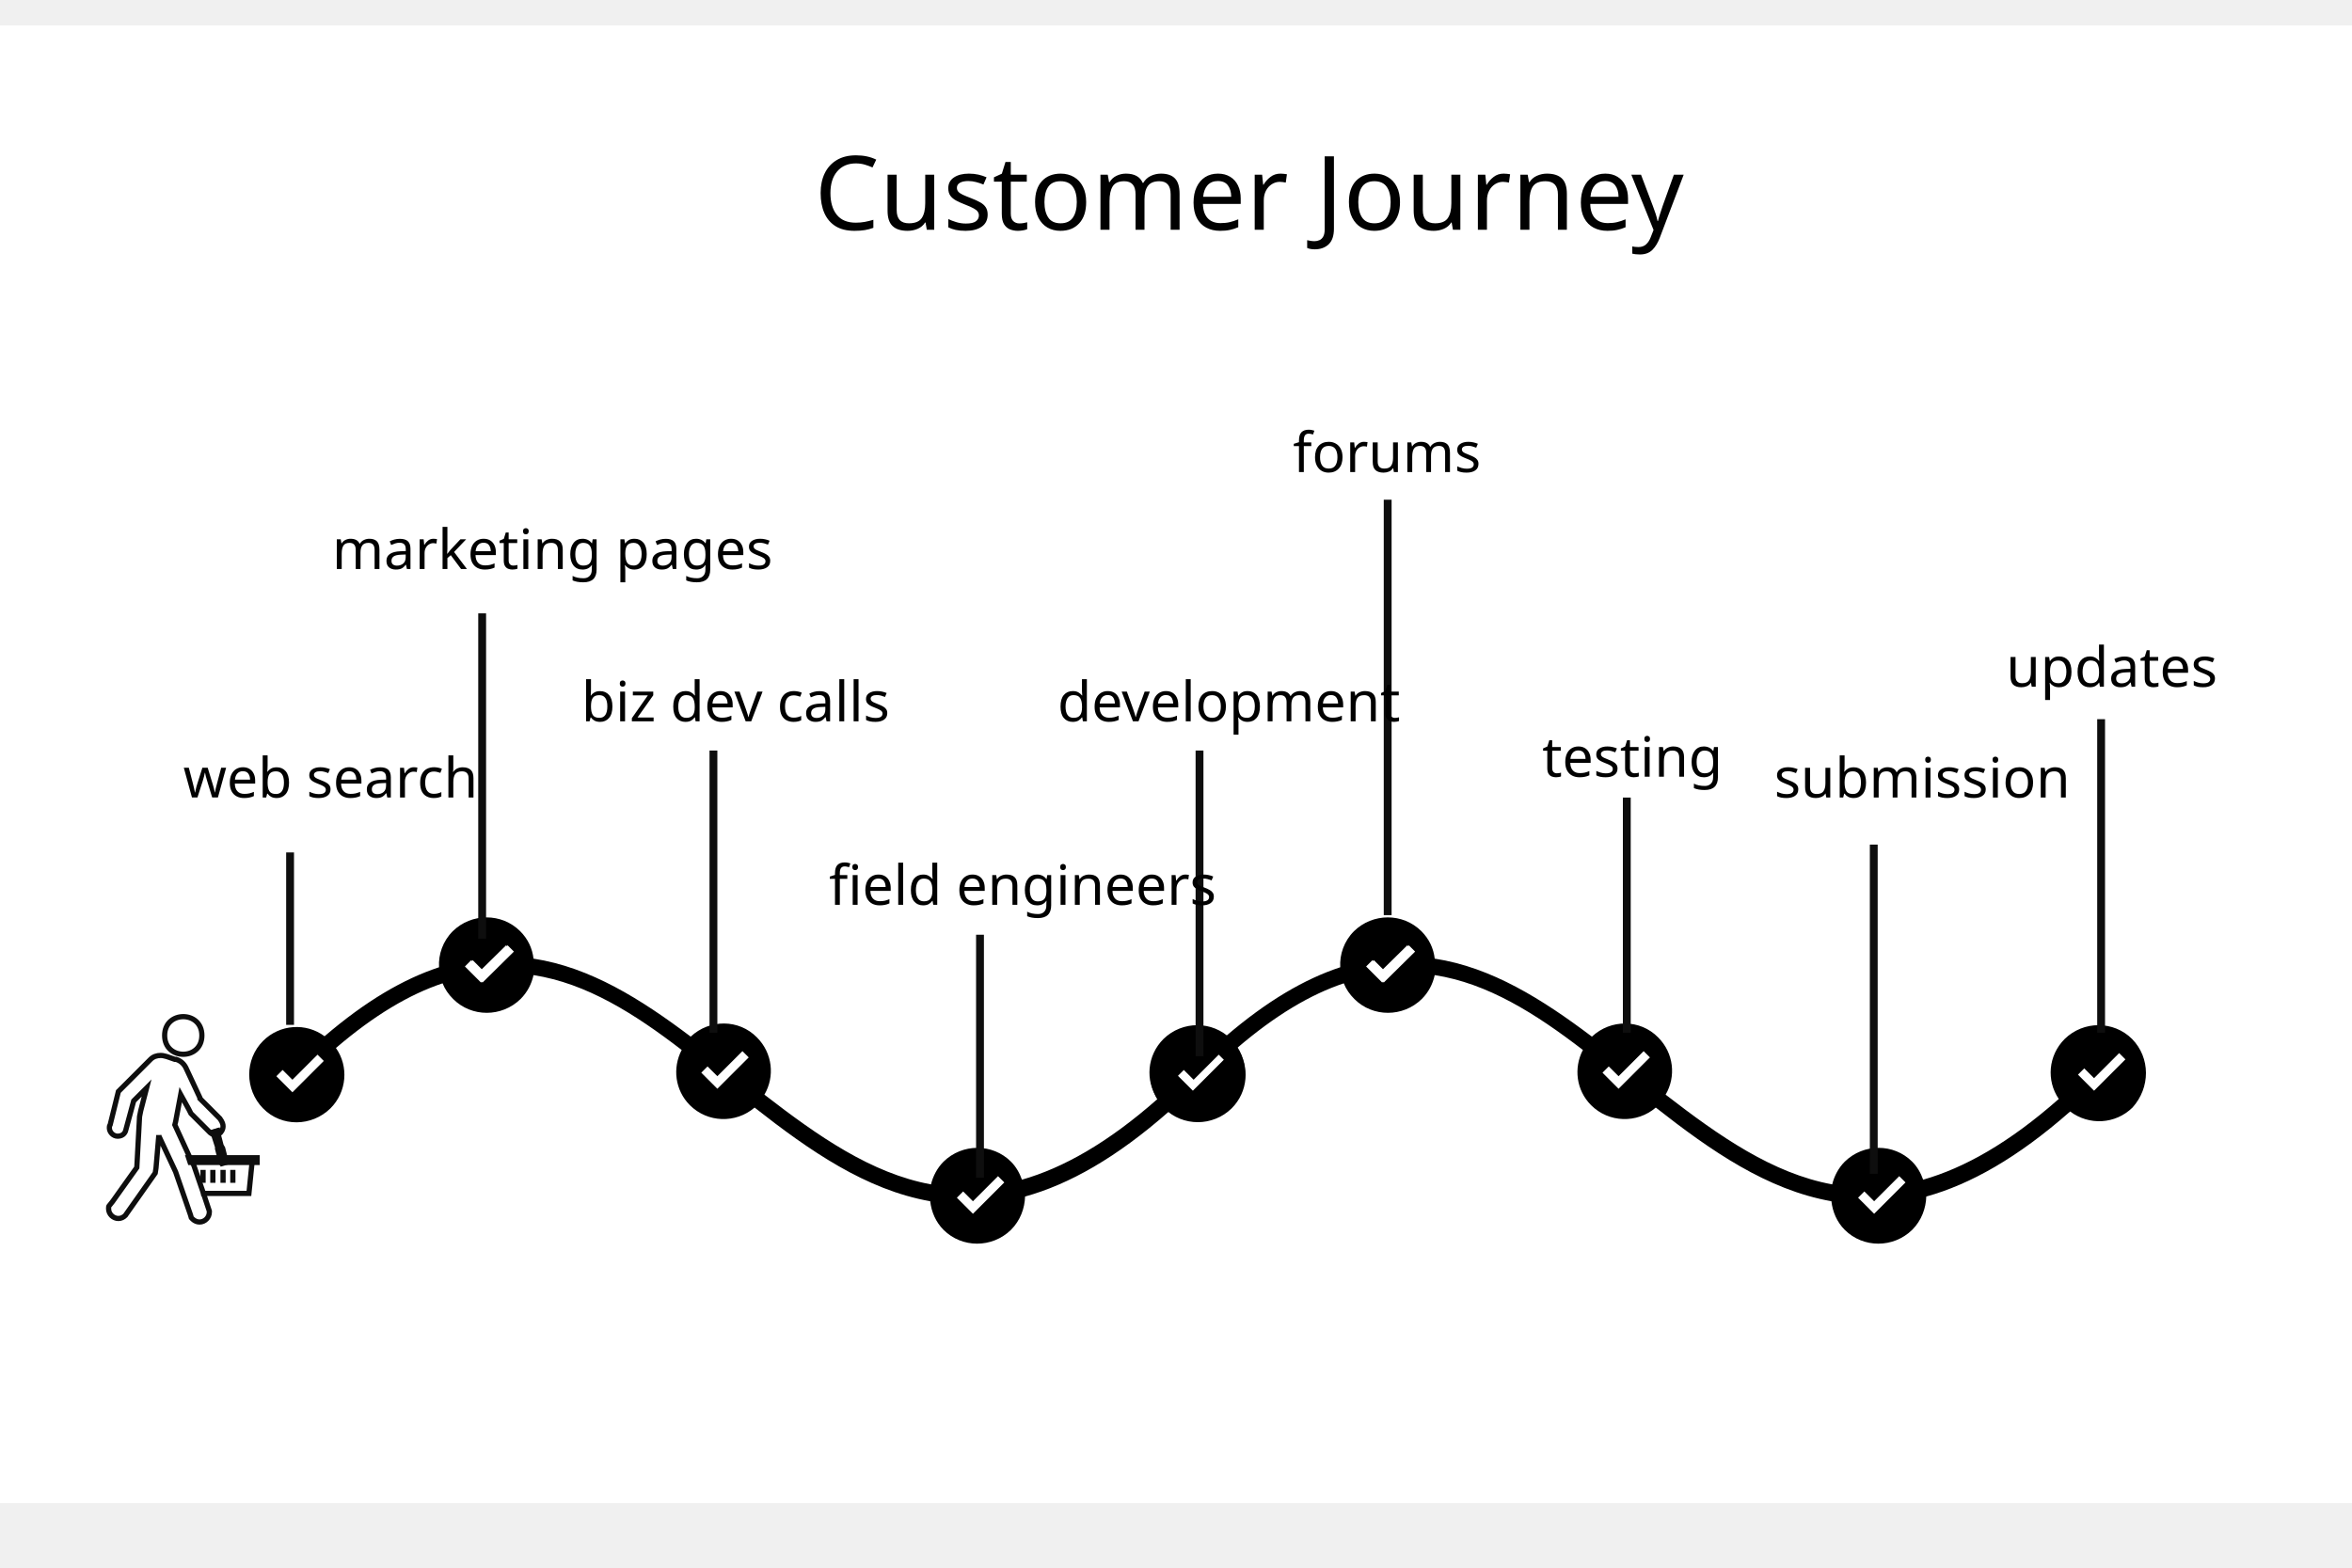
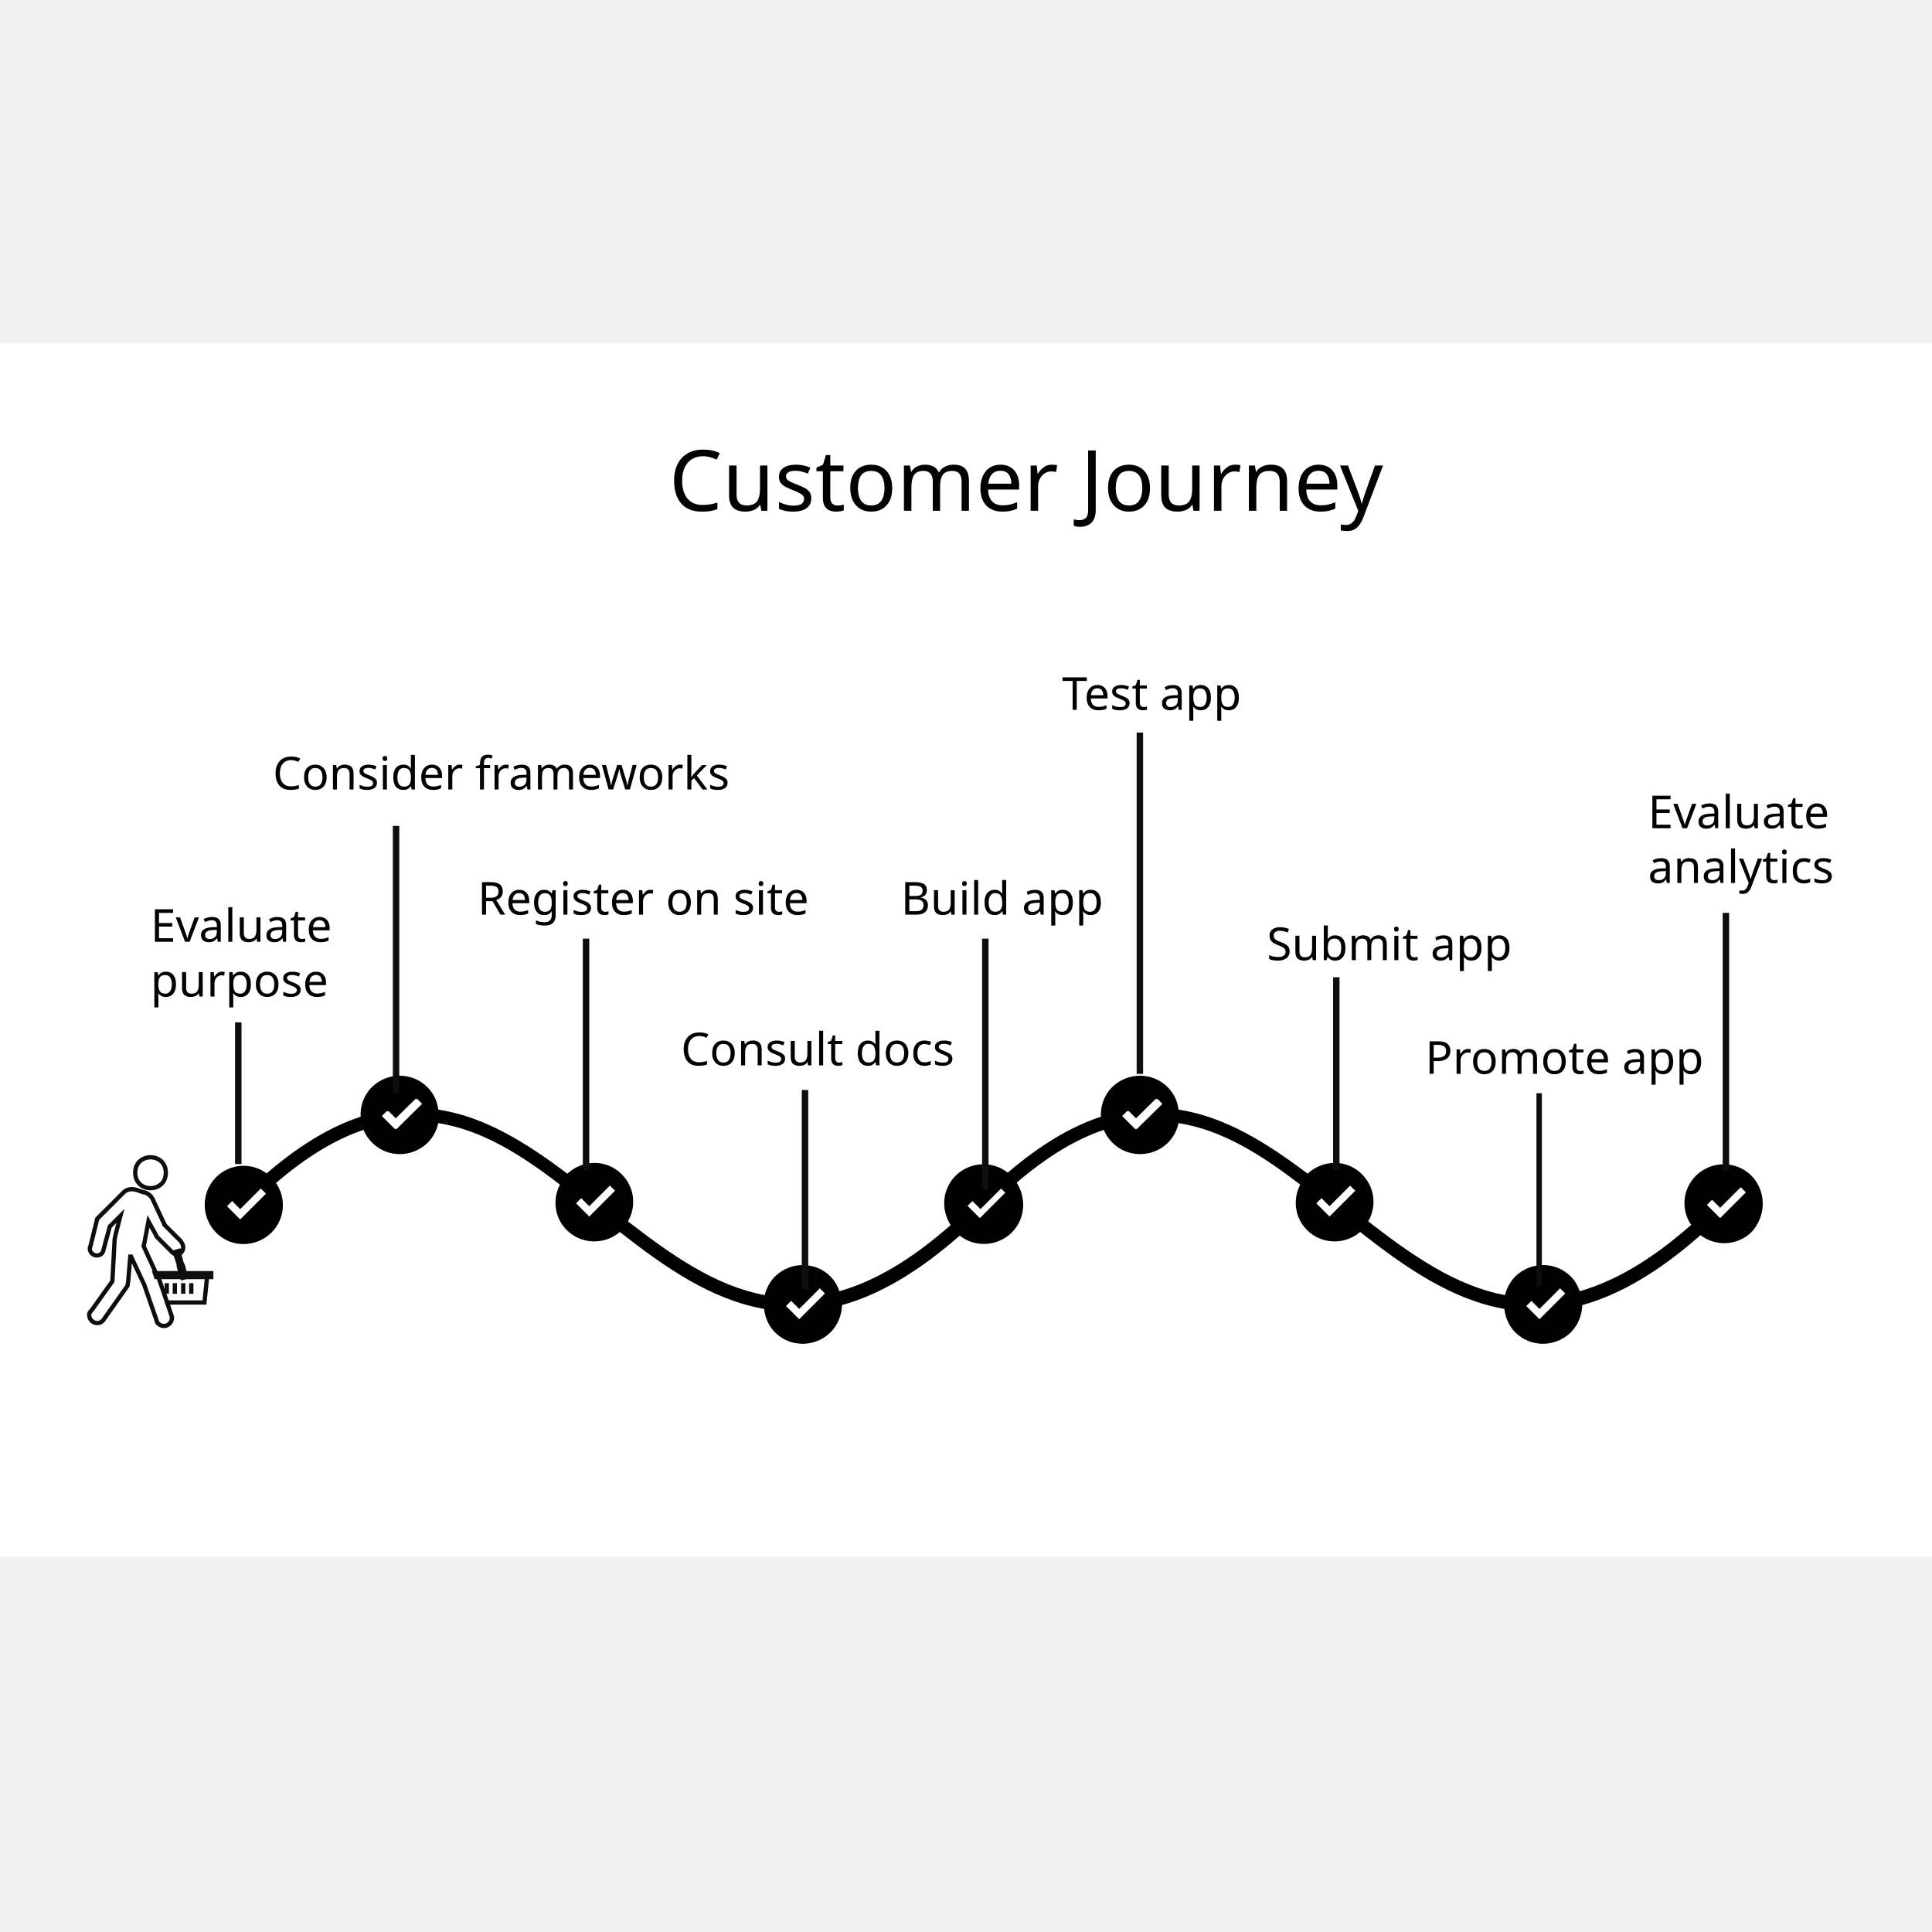
- <svg xmlns="http://www.w3.org/2000/svg" version="1.1" id="Layer_1" x="0px" y="0px" viewBox="0 0 600 400" enable-background="new 0 0 600 400" xml:space="preserve">
-   <rect y="6.5" fill="#FFFFFF" width="600" height="377" />
+ <svg xmlns="http://www.w3.org/2000/svg" version="1.1" id="Layer_1" x="0px" y="0px" viewBox="0 0 600 600" enable-background="new 0 0 600 600" xml:space="preserve">
+   <rect y="106.5" fill="#FFFFFF" width="600" height="377" />
  <g>
-     <path fill="none" stroke="#0E0E0E" stroke-width="1.329" stroke-miterlimit="10" d="M51.5,264.2c0,6.4-9.5,6.4-9.5,0   C42,257.8,51.5,257.8,51.5,264.2" />
-     <path fill="none" stroke="#0E0E0E" stroke-width="1.329" stroke-miterlimit="10" d="M56.9,287.4c0,0.8-0.5,1.6-1.1,2l-0.2-0.7   l-1.1,0.3l0.2,0.5c-0.5,0-0.8-0.3-1.1-0.5l-4.9-4.9l-0.5-1l-2.1-3.8l-1.3,6.9l-0.2,0.8l3.9,8.5l0.5,1.1l0.2,0.2l0.3,0.7l2.3,6.7   l1.6,4.8v0.3c0,1.3-1.1,2.5-2.5,2.5c-1.3,0-2.1-1.1-2.1-1.1l-0.2-0.7l-3.8-11l-4.3-9.2v-0.2v0.2l-0.7,8.2l-0.2,1.3l-0.7,1l-6.7,9.5   l-0.2,0.3c-0.5,0.5-1.1,0.8-1.8,0.8c-1.3,0-2.5-1.1-2.5-2.5c0-0.3,0-0.7,0.2-0.8l0.8-1l6.2-8.7l0.7-13l0.3-1.5l1.5-5.8l-3.3,3.3   l-2,7.4c-0.2,1-1,1.6-2.1,1.6c-1.1,0-2.1-1-2.1-2.1c0-0.3,0-0.5,0.2-0.8l2.1-8.5l8.2-8.2c0.7-0.7,1.6-1,2.6-1   c0.7,0,1.1,0.2,1.6,0.3l2,0.7h0.3c1.1,0.3,2,1.1,2.5,2.1l3.6,7.7v0.2l5.1,5.1C56.8,286.4,56.9,286.9,56.9,287.4L56.9,287.4z" />
-     <path fill="none" stroke="#0E0E0E" stroke-width="1.329" stroke-miterlimit="10" d="M55.6,289.2c-0.3,0.2-0.7,0.2-0.8,0.2h-0.3   l-0.2-0.5l1.1-0.3L55.6,289.2z" />
-     <line fill="none" stroke="#0E0E0E" stroke-width="1.329" stroke-miterlimit="10" x1="48.7" y1="296.7" x2="48.7" y2="296.6" />
-     <polyline fill="none" stroke="#0E0E0E" stroke-width="1.329" stroke-miterlimit="10" points="51.3,304.5 63.5,304.5 64.3,296.6     " />
-     <polygon fill="none" stroke="#0E0E0E" stroke-width="1.329" stroke-miterlimit="10" points="56.4,296.6 48.5,296.6 48.1,295.4    56.1,295.4  " />
-     <polygon fill="none" stroke="#0E0E0E" stroke-width="1.329" stroke-miterlimit="10" points="65.6,295.4 65.6,296.6 57.6,296.6    57.4,295.4  " />
-     <polygon fill="none" stroke="#0E0E0E" stroke-width="1.329" stroke-miterlimit="10" points="57.6,296.6 56.6,296.9 56.4,296.6    56.1,295.4 55.5,293.1 55.5,292.6 54.5,289.5 54.5,288.8 55.5,288.5 55.6,289.2 56.4,292.3 56.8,293 57.4,295.4  " />
-     <line fill="none" stroke="#0E0E0E" stroke-width="1.329" stroke-miterlimit="10" x1="51.8" y1="298.5" x2="51.8" y2="301.8" />
-     <line fill="none" stroke="#0E0E0E" stroke-width="1.329" stroke-miterlimit="10" x1="54.3" y1="298.5" x2="54.3" y2="301.8" />
-     <line fill="none" stroke="#0E0E0E" stroke-width="1.329" stroke-miterlimit="10" x1="56.9" y1="298.5" x2="56.9" y2="301.8" />
-     <line fill="none" stroke="#0E0E0E" stroke-width="1.329" stroke-miterlimit="10" x1="59.4" y1="298.5" x2="59.4" y2="301.8" />
+     <path fill="none" stroke="#0E0E0E" stroke-width="1.329" stroke-miterlimit="10" d="M51.5,364.2c0,6.4-9.5,6.4-9.5,0   C42,357.8,51.5,357.8,51.5,364.2" />
+     <path fill="none" stroke="#0E0E0E" stroke-width="1.329" stroke-miterlimit="10" d="M56.9,387.4c0,0.8-0.5,1.6-1.1,2l-0.2-0.7   l-1.1,0.3l0.2,0.5c-0.5,0-0.8-0.3-1.1-0.5l-4.9-4.9l-0.5-1l-2.1-3.8l-1.3,6.9l-0.2,0.8l3.9,8.5l0.5,1.1l0.2,0.2l0.3,0.7l2.3,6.7   l1.6,4.8v0.3c0,1.3-1.1,2.5-2.5,2.5c-1.3,0-2.1-1.1-2.1-1.1l-0.2-0.7l-3.8-11l-4.3-9.2v-0.2v0.2l-0.7,8.2l-0.2,1.3l-0.7,1l-6.7,9.5   l-0.2,0.3c-0.5,0.5-1.1,0.8-1.8,0.8c-1.3,0-2.5-1.1-2.5-2.5c0-0.3,0-0.7,0.2-0.8l0.8-1l6.2-8.7l0.7-13l0.3-1.5l1.5-5.8l-3.3,3.3   l-2,7.4c-0.2,1-1,1.6-2.1,1.6s-2.1-1-2.1-2.1c0-0.3,0-0.5,0.2-0.8l2.1-8.5l8.2-8.2c0.7-0.7,1.6-1,2.6-1c0.7,0,1.1,0.2,1.6,0.3   l2,0.7h0.3c1.1,0.3,2,1.1,2.5,2.1l3.6,7.7v0.2l5.1,5.1C56.8,386.4,56.9,386.9,56.9,387.4L56.9,387.4z" />
+     <path fill="none" stroke="#0E0E0E" stroke-width="1.329" stroke-miterlimit="10" d="M55.6,389.2c-0.3,0.2-0.7,0.2-0.8,0.2h-0.3   l-0.2-0.5l1.1-0.3L55.6,389.2z" />
+     <line fill="none" stroke="#0E0E0E" stroke-width="1.329" stroke-miterlimit="10" x1="48.7" y1="396.7" x2="48.7" y2="396.6" />
+     <polyline fill="none" stroke="#0E0E0E" stroke-width="1.329" stroke-miterlimit="10" points="51.3,404.5 63.5,404.5 64.3,396.6     " />
+     <polygon fill="none" stroke="#0E0E0E" stroke-width="1.329" stroke-miterlimit="10" points="56.4,396.6 48.5,396.6 48.1,395.4    56.1,395.4  " />
+     <polygon fill="none" stroke="#0E0E0E" stroke-width="1.329" stroke-miterlimit="10" points="65.6,395.4 65.6,396.6 57.6,396.6    57.4,395.4  " />
+     <polygon fill="none" stroke="#0E0E0E" stroke-width="1.329" stroke-miterlimit="10" points="57.6,396.6 56.6,396.9 56.4,396.6    56.1,395.4 55.5,393.1 55.5,392.6 54.5,389.5 54.5,388.8 55.5,388.5 55.6,389.2 56.4,392.3 56.8,393 57.4,395.4  " />
+     <line fill="none" stroke="#0E0E0E" stroke-width="1.329" stroke-miterlimit="10" x1="51.8" y1="398.5" x2="51.8" y2="401.8" />
+     <line fill="none" stroke="#0E0E0E" stroke-width="1.329" stroke-miterlimit="10" x1="54.3" y1="398.5" x2="54.3" y2="401.8" />
+     <line fill="none" stroke="#0E0E0E" stroke-width="1.329" stroke-miterlimit="10" x1="56.9" y1="398.5" x2="56.9" y2="401.8" />
+     <line fill="none" stroke="#0E0E0E" stroke-width="1.329" stroke-miterlimit="10" x1="59.4" y1="398.5" x2="59.4" y2="401.8" />
  </g>
  <g>
-     <path d="M304.3,278.3l-4.1-4.1l1.6-1.6l2.5,2.5l6.4-6.4l1.6,1.6L304.3,278.3z M248.2,309.7l-4.1-4.1l1.6-1.6l2.5,2.5l6.4-6.4   l1.6,1.6L248.2,309.7z M183,277.8l-4.1-4.1l1.6-1.6l2.5,2.5l6.4-6.4l1.6,1.6L183,277.8z M123.1,250.7l-0.2-0.2l-0.2,0.2l-4.1-4.1   l1.6-1.6l0.2,0.2l0.2-0.2l2.3,2.3l6.2-6.1l0.2,0.2l0.2-0.2l1.6,1.6L123.1,250.7z M74.6,278.7l-4.1-4.1l1.6-1.6l2.5,2.5l6.4-6.4   l1.6,1.6L74.6,278.7z M314,265.1c-4.7-4.7-12.4-4.7-17.2,0c-4.2,4.2-4.7,10.6-1.5,15.3c-12.7,11.2-24.1,17.6-34.6,20.6   c-0.6-1.7-1.5-3.3-2.8-4.6c-4.7-4.7-12.4-4.7-17.2,0c-1.6,1.6-2.7,3.7-3.2,5.8c-15.2-2.8-28.8-12.3-42.5-22.9   c2.7-4.6,2.1-10.6-1.9-14.6c-4.6-4.7-12.1-4.7-16.9-0.2c-12.6-9.5-25.6-17.7-40.1-19.9c-0.3-2.6-1.4-5-3.4-7   c-4.7-4.7-12.4-4.7-17.2,0c-2.5,2.5-3.7,5.9-3.5,9.2c-9.1,3-18.7,8.6-29.2,17.6c-4.7-3.5-11.4-3.1-15.7,1.2   c-4.7,4.7-4.7,12.4,0,17.2s12.4,4.7,17.2,0c4.2-4.2,4.7-10.7,1.4-15.4c9.8-8.4,18.8-13.7,27.2-16.5c0.6,1.5,1.5,2.8,2.7,4   c4.7,4.7,12.4,4.7,17.2,0c1.7-1.7,2.8-3.8,3.3-6.1c13.5,2.1,25.7,9.8,37.8,19.1c-2.4,4.6-1.7,10.3,2.1,14.1   c4.5,4.5,11.7,4.7,16.5,0.6c14,11,28.4,21,44.8,23.9c0.3,2.7,1.4,5.3,3.4,7.3c4.7,4.7,12.4,4.7,17.2,0c2.4-2.4,3.5-5.5,3.6-8.5   c11.2-3.1,23.3-9.9,36.7-21.7c4.8,3.6,11.5,3.3,15.9-1C318.8,277.5,318.8,269.9,314,265.1L314,265.1z" />
-     <path d="M534.2,278.3l-4.1-4.1l1.6-1.6l2.5,2.5l6.4-6.4l1.6,1.6L534.2,278.3z M478.1,309.7l-4.1-4.1l1.6-1.6l2.5,2.5l6.4-6.4   l1.6,1.6L478.1,309.7z M412.9,277.8l-4.1-4.1l1.6-1.6l2.5,2.5l6.4-6.4l1.6,1.6L412.9,277.8z M353,250.7l-0.2-0.2l-0.2,0.2l-4.1-4.1   l1.6-1.6l0.2,0.2l0.2-0.2l2.3,2.3l6.2-6.1l0.2,0.2l0.2-0.2l1.6,1.6L353,250.7z M304.5,278.7l-4.1-4.1l1.6-1.6l2.5,2.5l6.4-6.4   l1.6,1.6L304.5,278.7z M543.9,265.1c-4.7-4.7-12.4-4.7-17.2,0c-4.2,4.2-4.7,10.6-1.5,15.3c-12.7,11.2-24.1,17.6-34.6,20.6   c-0.6-1.7-1.5-3.3-2.8-4.6c-4.7-4.7-12.4-4.7-17.2,0c-1.6,1.6-2.7,3.7-3.2,5.8c-15.2-2.8-28.8-12.3-42.5-22.9   c2.7-4.6,2.1-10.6-1.9-14.6c-4.6-4.7-12.1-4.7-16.9-0.2c-12.6-9.5-25.6-17.7-40.1-19.9c-0.3-2.6-1.4-5-3.4-7   c-4.7-4.7-12.4-4.7-17.2,0c-2.5,2.5-3.7,5.9-3.5,9.2c-9.1,3-18.7,8.6-29.2,17.6c-4.7-3.5-11.4-3.1-15.7,1.2   c-4.7,4.7-4.7,12.4,0,17.2c4.7,4.7,12.4,4.7,17.2,0c4.2-4.2,4.7-10.7,1.4-15.4c9.8-8.4,18.8-13.7,27.2-16.5c0.6,1.5,1.5,2.8,2.7,4   c4.7,4.7,12.4,4.7,17.2,0c1.7-1.7,2.8-3.8,3.3-6.1c13.5,2.1,25.7,9.8,37.8,19.1c-2.4,4.6-1.7,10.3,2.1,14.1   c4.5,4.5,11.7,4.7,16.5,0.6c14,11,28.4,21,44.8,23.9c0.3,2.7,1.4,5.3,3.4,7.3c4.7,4.7,12.4,4.7,17.2,0c2.4-2.4,3.5-5.5,3.6-8.5   c11.2-3.1,23.3-9.9,36.7-21.7c4.8,3.6,11.5,3.3,15.9-1C548.6,277.5,548.6,269.9,543.9,265.1L543.9,265.1z" />
+     <path d="M304.3,378.3l-4.1-4.1l1.6-1.6l2.5,2.5l6.4-6.4l1.6,1.6L304.3,378.3z M248.2,409.7l-4.1-4.1l1.6-1.6l2.5,2.5l6.4-6.4   l1.6,1.6L248.2,409.7z M183,377.8l-4.1-4.1l1.6-1.6l2.5,2.5l6.4-6.4l1.6,1.6L183,377.8z M123.1,350.7l-0.2-0.2l-0.2,0.2l-4.1-4.1   l1.6-1.6l0.2,0.2l0.2-0.2l2.3,2.3l6.2-6.1l0.2,0.2l0.2-0.2l1.6,1.6L123.1,350.7z M74.6,378.7l-4.1-4.1l1.6-1.6l2.5,2.5l6.4-6.4   l1.6,1.6L74.6,378.7z M314,365.1c-4.7-4.7-12.4-4.7-17.2,0c-4.2,4.2-4.7,10.6-1.5,15.3c-12.7,11.2-24.1,17.6-34.6,20.6   c-0.6-1.7-1.5-3.3-2.8-4.6c-4.7-4.7-12.4-4.7-17.2,0c-1.6,1.6-2.7,3.7-3.2,5.8c-15.2-2.8-28.8-12.3-42.5-22.9   c2.7-4.6,2.1-10.6-1.9-14.6c-4.6-4.7-12.1-4.7-16.9-0.2c-12.6-9.5-25.6-17.7-40.1-19.9c-0.3-2.6-1.4-5-3.4-7   c-4.7-4.7-12.4-4.7-17.2,0c-2.5,2.5-3.7,5.9-3.5,9.2c-9.1,3-18.7,8.6-29.2,17.6c-4.7-3.5-11.4-3.1-15.7,1.2   c-4.7,4.7-4.7,12.4,0,17.2s12.4,4.7,17.2,0c4.2-4.2,4.7-10.7,1.4-15.4c9.8-8.4,18.8-13.7,27.2-16.5c0.6,1.5,1.5,2.8,2.7,4   c4.7,4.7,12.4,4.7,17.2,0c1.7-1.7,2.8-3.8,3.3-6.1c13.5,2.1,25.7,9.8,37.8,19.1c-2.4,4.6-1.7,10.3,2.1,14.1   c4.5,4.5,11.7,4.7,16.5,0.6c14,11,28.4,21,44.8,23.9c0.3,2.7,1.4,5.3,3.4,7.3c4.7,4.7,12.4,4.7,17.2,0c2.4-2.4,3.5-5.5,3.6-8.5   c11.2-3.1,23.3-9.9,36.7-21.7c4.8,3.6,11.5,3.3,15.9-1C318.8,377.5,318.8,369.9,314,365.1L314,365.1z" />
+     <path d="M534.2,378.3l-4.1-4.1l1.6-1.6l2.5,2.5l6.4-6.4l1.6,1.6L534.2,378.3z M478.1,409.7l-4.1-4.1l1.6-1.6l2.5,2.5l6.4-6.4   l1.6,1.6L478.1,409.7z M412.9,377.8l-4.1-4.1l1.6-1.6l2.5,2.5l6.4-6.4l1.6,1.6L412.9,377.8z M353,350.7l-0.2-0.2l-0.2,0.2l-4.1-4.1   l1.6-1.6l0.2,0.2l0.2-0.2l2.3,2.3l6.2-6.1l0.2,0.2l0.2-0.2l1.6,1.6L353,350.7z M304.5,378.7l-4.1-4.1l1.6-1.6l2.5,2.5l6.4-6.4   l1.6,1.6L304.5,378.7z M543.9,365.1c-4.7-4.7-12.4-4.7-17.2,0c-4.2,4.2-4.7,10.6-1.5,15.3c-12.7,11.2-24.1,17.6-34.6,20.6   c-0.6-1.7-1.5-3.3-2.8-4.6c-4.7-4.7-12.4-4.7-17.2,0c-1.6,1.6-2.7,3.7-3.2,5.8c-15.2-2.8-28.8-12.3-42.5-22.9   c2.7-4.6,2.1-10.6-1.9-14.6c-4.6-4.7-12.1-4.7-16.9-0.2c-12.6-9.5-25.6-17.7-40.1-19.9c-0.3-2.6-1.4-5-3.4-7   c-4.7-4.7-12.4-4.7-17.2,0c-2.5,2.5-3.7,5.9-3.5,9.2c-9.1,3-18.7,8.6-29.2,17.6c-4.7-3.5-11.4-3.1-15.7,1.2   c-4.7,4.7-4.7,12.4,0,17.2c4.7,4.7,12.4,4.7,17.2,0c4.2-4.2,4.7-10.7,1.4-15.4c9.8-8.4,18.8-13.7,27.2-16.5c0.6,1.5,1.5,2.8,2.7,4   c4.7,4.7,12.4,4.7,17.2,0c1.7-1.7,2.8-3.8,3.3-6.1c13.5,2.1,25.7,9.8,37.8,19.1c-2.4,4.6-1.7,10.3,2.1,14.1   c4.5,4.5,11.7,4.7,16.5,0.6c14,11,28.4,21,44.8,23.9c0.3,2.7,1.4,5.3,3.4,7.3c4.7,4.7,12.4,4.7,17.2,0c2.4-2.4,3.5-5.5,3.6-8.5   c11.2-3.1,23.3-9.9,36.7-21.7c4.8,3.6,11.5,3.3,15.9-1C548.6,377.5,548.6,369.9,543.9,365.1L543.9,365.1z" />
  </g>
-   <line fill="none" stroke="#0E0E0E" stroke-width="2" stroke-miterlimit="10" x1="74" y1="261.5" x2="74" y2="217.5" />
-   <line fill="none" stroke="#0E0E0E" stroke-width="2" stroke-miterlimit="10" x1="123" y1="239.5" x2="123" y2="156.5" />
-   <line fill="none" stroke="#0E0E0E" stroke-width="2" stroke-miterlimit="10" x1="182" y1="191.5" x2="182" y2="263.5" />
-   <line fill="none" stroke="#0E0E0E" stroke-width="2" stroke-miterlimit="10" x1="306" y1="191.5" x2="306" y2="269.5" />
-   <line fill="none" stroke="#0E0E0E" stroke-width="2" stroke-miterlimit="10" x1="250" y1="300.5" x2="250" y2="238.5" />
-   <line fill="none" stroke="#0E0E0E" stroke-width="2" stroke-miterlimit="10" x1="354" y1="233.5" x2="354" y2="127.5" />
-   <line fill="none" stroke="#0E0E0E" stroke-width="2" stroke-miterlimit="10" x1="415" y1="203.5" x2="415" y2="263.5" />
-   <line fill="none" stroke="#0E0E0E" stroke-width="2" stroke-miterlimit="10" x1="478" y1="215.5" x2="478" y2="299.5" />
-   <line fill="none" stroke="#0E0E0E" stroke-width="2" stroke-miterlimit="10" x1="536" y1="263.5" x2="536" y2="183.5" />
-   <text transform="matrix(1 0 0 1 46.7344 203.4806)" fill="#010101" font-family="'MyriadPro-Regular'" font-size="14.133">web search</text>
-   <text transform="matrix(1 0 0 1 84.7159 145.1838)" fill="#010101" font-family="'MyriadPro-Regular'" font-size="14.133">marketing pages</text>
-   <text transform="matrix(1 0 0 1 269.7618 184.048)" fill="#010101" font-family="'MyriadPro-Regular'" font-size="14.133">development</text>
-   <text transform="matrix(1 0 0 1 148.3087 184.048)" fill="#010101" font-family="'MyriadPro-Regular'" font-size="14.133">biz dev calls</text>
-   <text transform="matrix(1 0 0 1 211.463 230.8625)" fill="#010101" font-family="'MyriadPro-Regular'" font-size="14.133">field engineers</text>
-   <text transform="matrix(1 0 0 1 329.8253 120.4513)" fill="#010101" font-family="'MyriadPro-Regular'" font-size="14.133">forums</text>
-   <text transform="matrix(1 0 0 1 393.4219 198.1808)" fill="#010101" font-family="'MyriadPro-Regular'" font-size="14.133">testing</text>
-   <text transform="matrix(1 0 0 1 452.6026 203.4806)" fill="#010101" font-family="'MyriadPro-Regular'" font-size="14.133">submission</text>
-   <text transform="matrix(1 0 0 1 511.7833 175.215)" fill="#010101" font-family="'MyriadPro-Regular'" font-size="14.133">updates</text>
-   <text transform="matrix(1 0 0 1 207.7501 58.631)" fill="#010101" font-family="'MyriadPro-Regular'" font-size="26.25">Customer Journey</text>
+   <line fill="none" stroke="#0E0E0E" stroke-width="2" stroke-miterlimit="10" x1="74" y1="361.5" x2="74" y2="317.5" />
+   <line fill="none" stroke="#0E0E0E" stroke-width="2" stroke-miterlimit="10" x1="123" y1="339.5" x2="123" y2="256.5" />
+   <line fill="none" stroke="#0E0E0E" stroke-width="2" stroke-miterlimit="10" x1="182" y1="291.5" x2="182" y2="363.5" />
+   <line fill="none" stroke="#0E0E0E" stroke-width="2" stroke-miterlimit="10" x1="306" y1="291.5" x2="306" y2="369.5" />
+   <line fill="none" stroke="#0E0E0E" stroke-width="2" stroke-miterlimit="10" x1="250" y1="400.5" x2="250" y2="338.5" />
+   <line fill="none" stroke="#0E0E0E" stroke-width="2" stroke-miterlimit="10" x1="354" y1="333.5" x2="354" y2="227.5" />
+   <line fill="none" stroke="#0E0E0E" stroke-width="2" stroke-miterlimit="10" x1="415" y1="303.5" x2="415" y2="363.5" />
+   <line fill="none" stroke="#0E0E0E" stroke-width="1.69" stroke-miterlimit="10" x1="478" y1="339.5" x2="478" y2="399.5" />
+   <line fill="none" stroke="#0E0E0E" stroke-width="2" stroke-miterlimit="10" x1="536" y1="363.5" x2="536" y2="283.5" />
+   <text transform="matrix(1 0 0 1 46.7344 292.4806)" enable-background="new    ">
+     <tspan x="0" y="0" fill="#010101" font-family="'MyriadPro-Regular'" font-size="14.133">Evaluate </tspan>
+     <tspan x="0" y="17" fill="#010101" font-family="'MyriadPro-Regular'" font-size="14.133">purpose</tspan>
+   </text>
+   <text transform="matrix(1 0 0 1 84.7159 245.1838)" fill="#010101" font-family="'MyriadPro-Regular'" font-size="14.133">Consider frameworks</text>
+   <text transform="matrix(1 0 0 1 279.7618 284.048)" fill="#010101" font-family="'MyriadPro-Regular'" font-size="14.133">Build app</text>
+   <text transform="matrix(1 0 0 1 148.3087 284.048)" fill="#010101" font-family="'MyriadPro-Regular'" font-size="14.133">Register on site</text>
+   <text transform="matrix(1 0 0 1 211.463 330.8625)" fill="#010101" font-family="'MyriadPro-Regular'" font-size="14.133">Consult docs</text>
+   <text transform="matrix(1 0 0 1 329.8253 220.4513)" fill="#010101" font-family="'MyriadPro-Regular'" font-size="14.133">Test app</text>
+   <text transform="matrix(1 0 0 1 393.4219 298.1808)" fill="#010101" font-family="'MyriadPro-Regular'" font-size="14.133">Submit app</text>
+   <text transform="matrix(1 0 0 1 442.6026 333.4806)" fill="#010101" font-family="'MyriadPro-Regular'" font-size="14.133">Promote app</text>
+   <text transform="matrix(1 0 0 1 511.7833 257.215)" enable-background="new    ">
+     <tspan x="0" y="0" fill="#010101" font-family="'MyriadPro-Regular'" font-size="14.133">Evaluate </tspan>
+     <tspan x="0" y="17" fill="#010101" font-family="'MyriadPro-Regular'" font-size="14.133">analytics</tspan>
+   </text>
+   <text transform="matrix(1 0 0 1 207.7501 158.631)" fill="#010101" font-family="'MyriadPro-Regular'" font-size="26.25">Customer Journey</text>
</svg>
